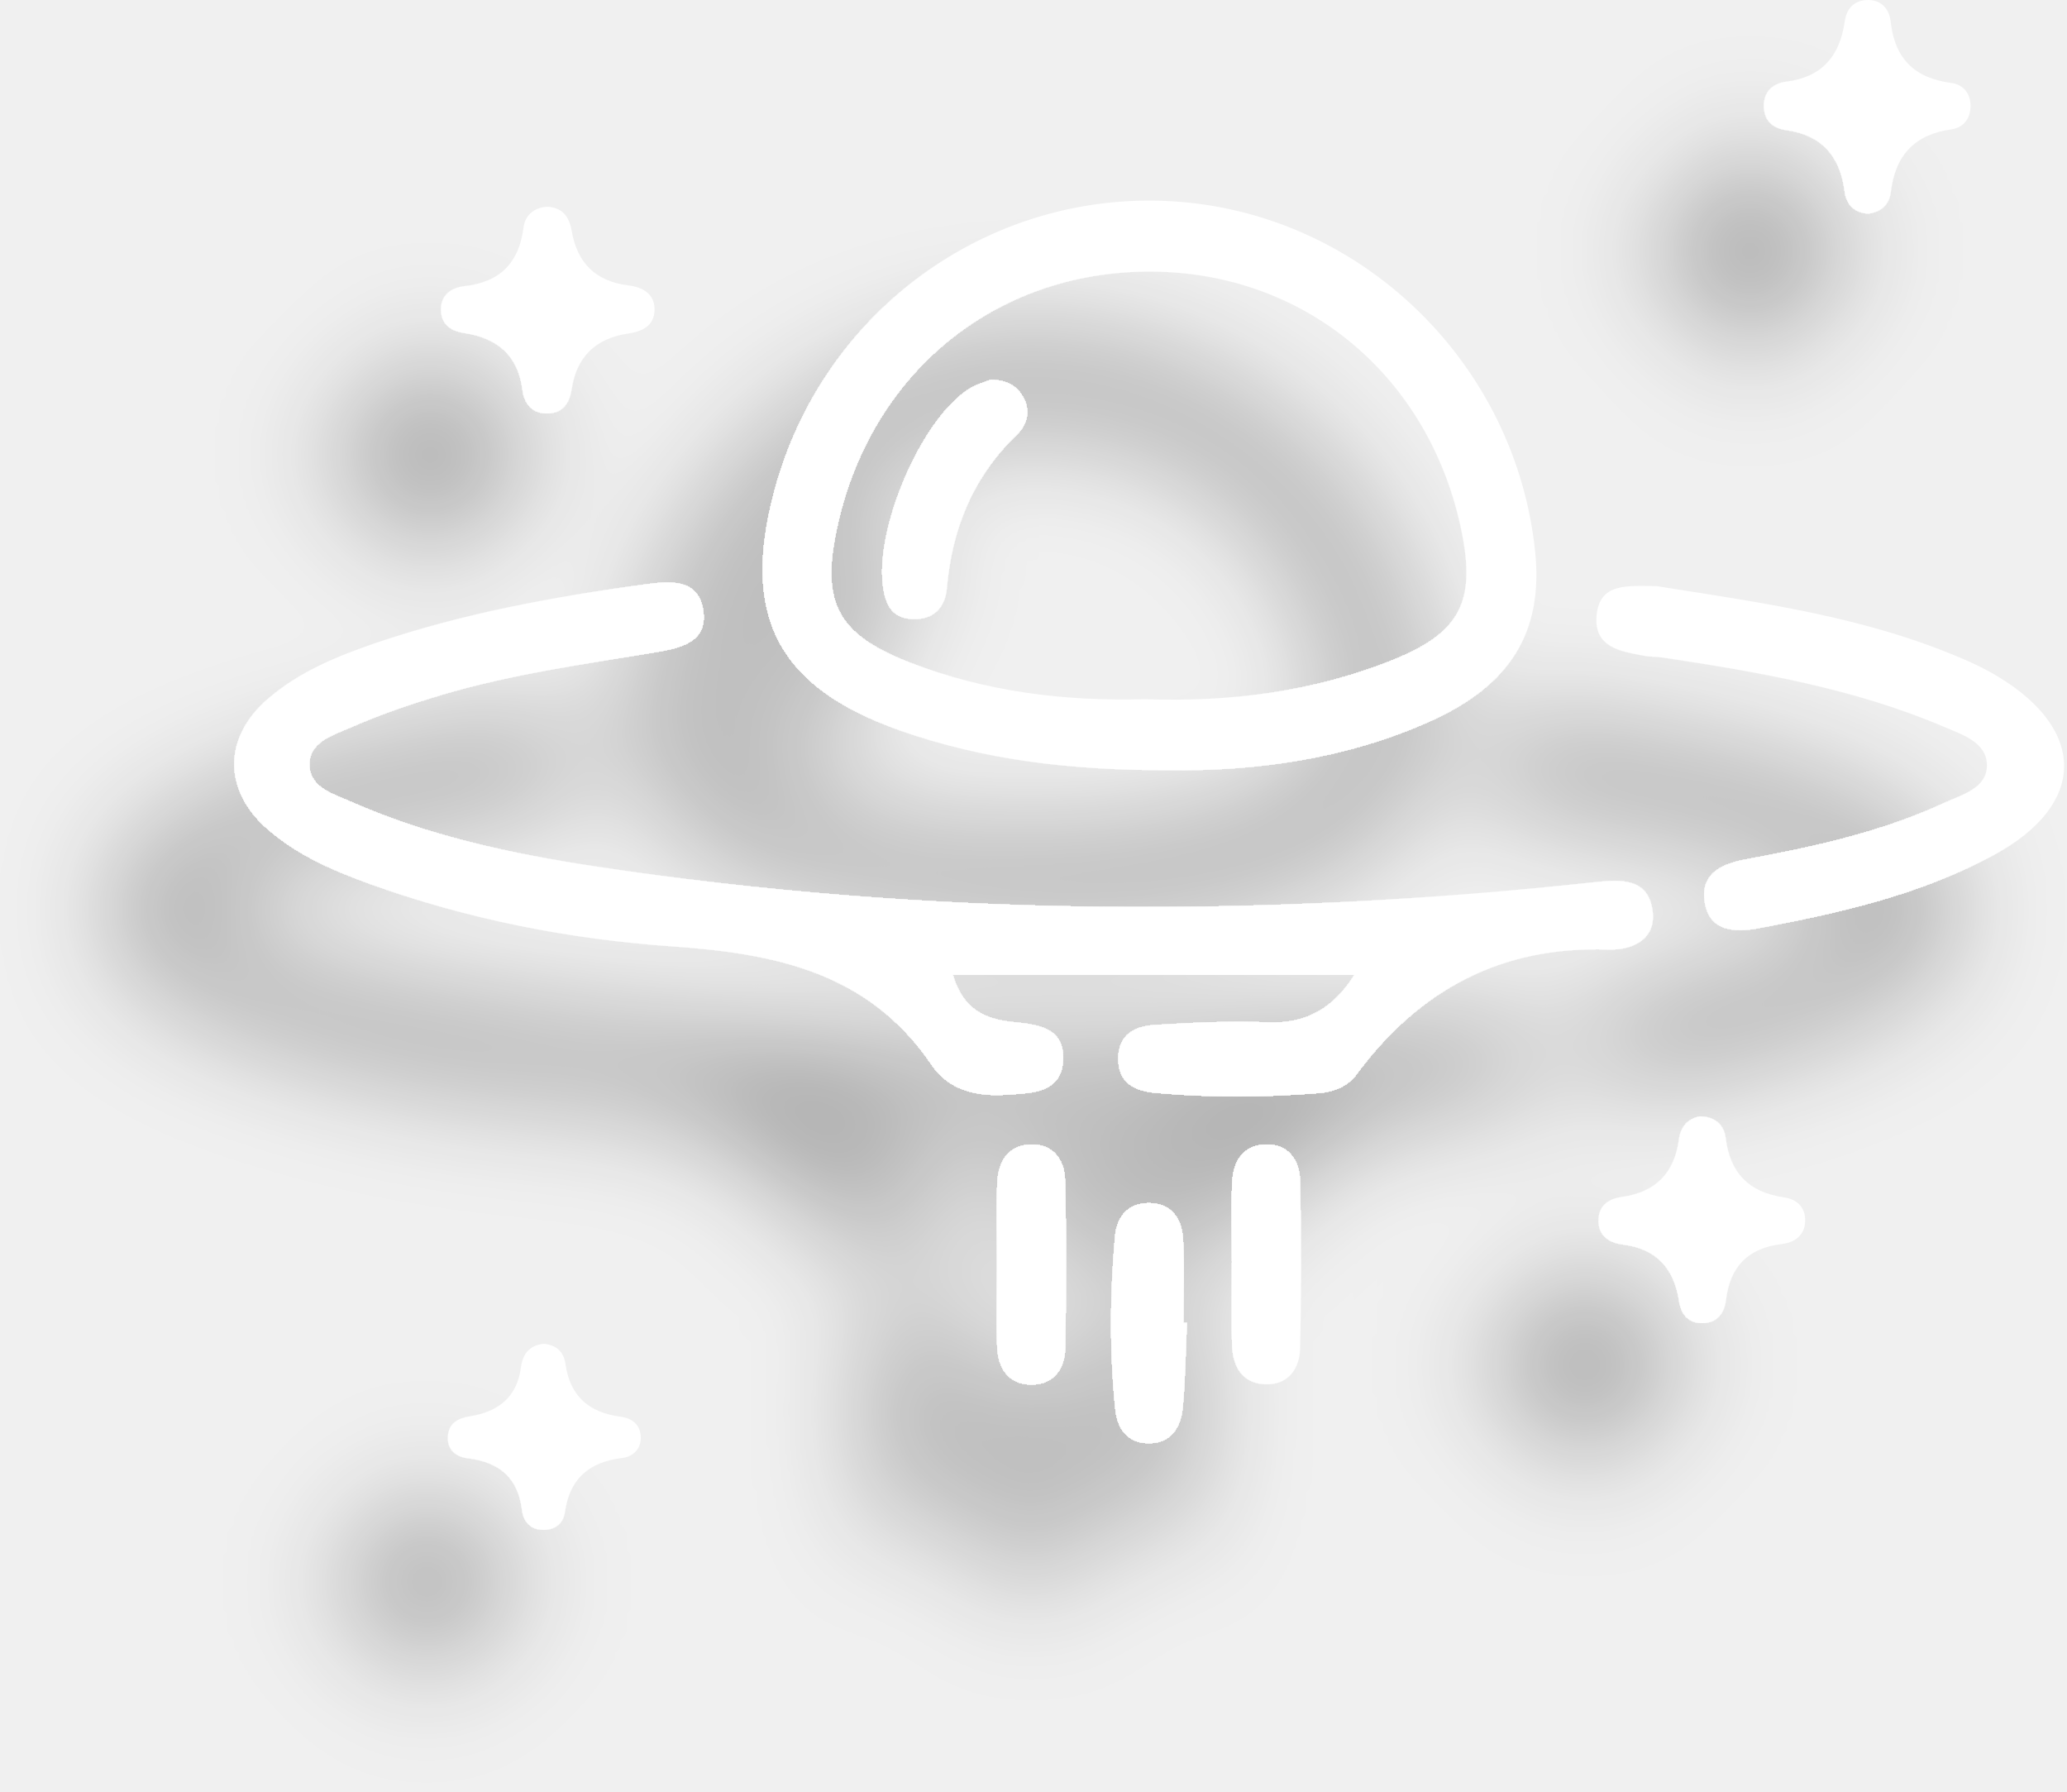
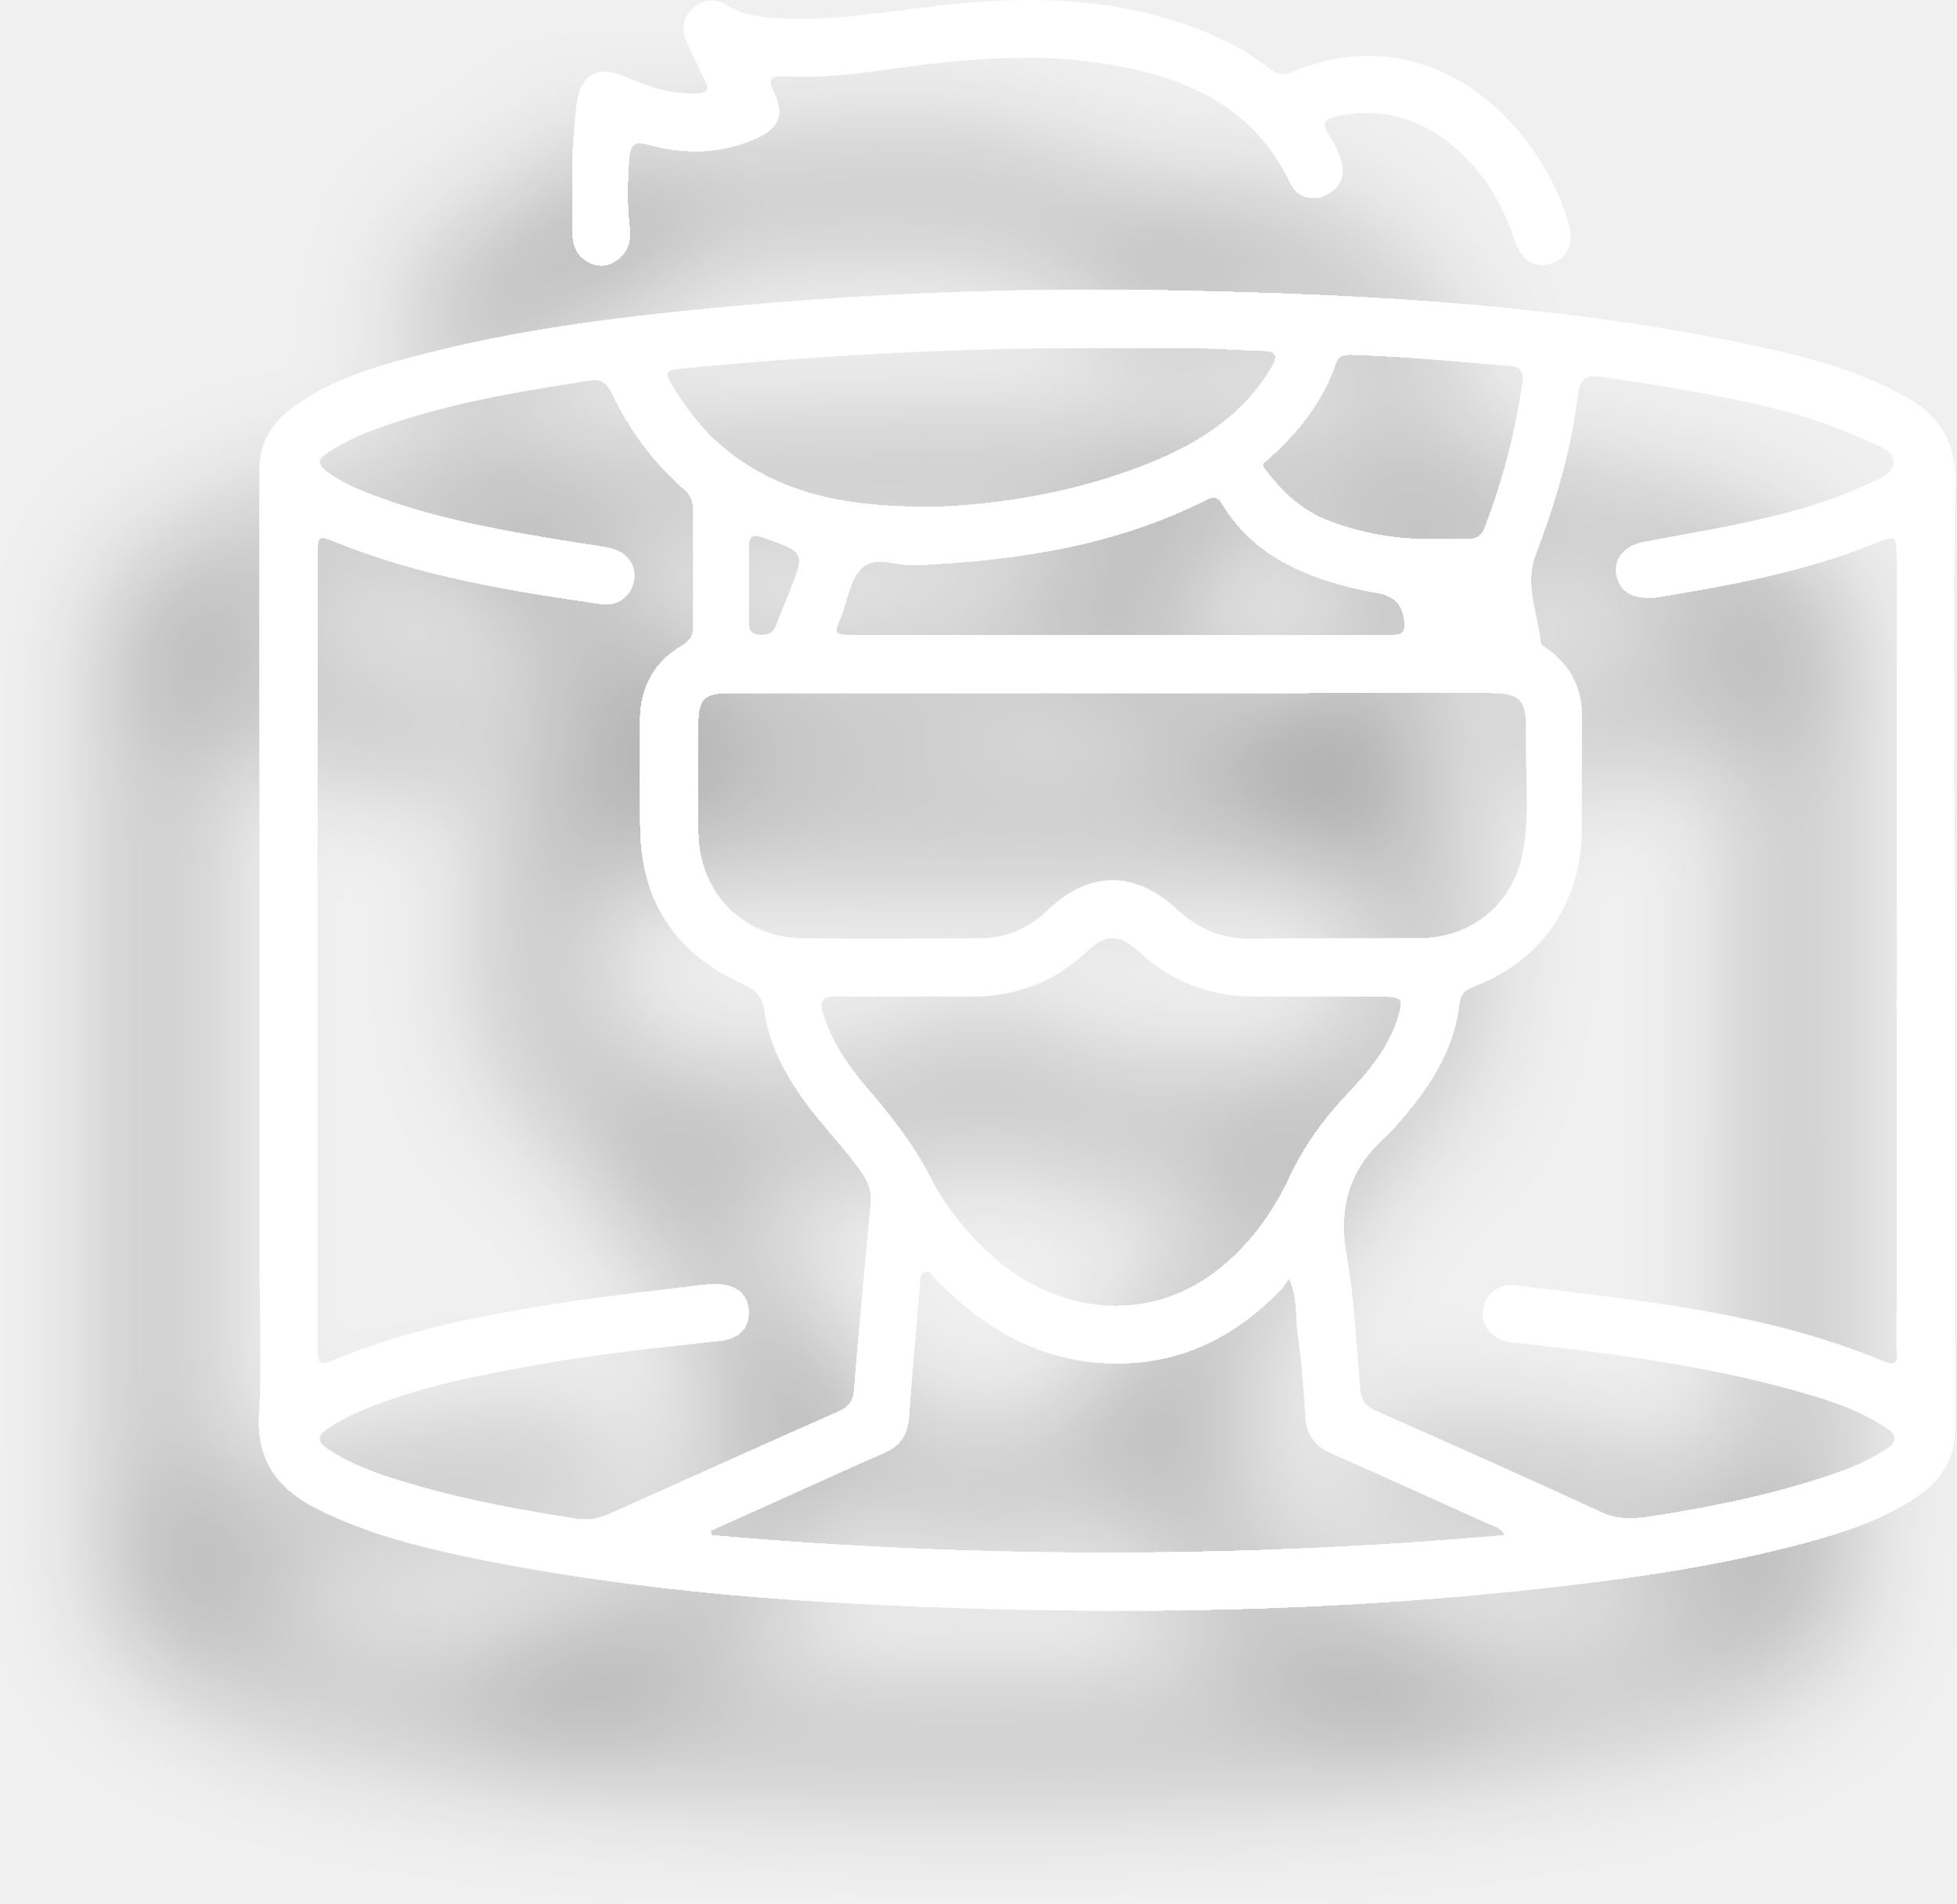
- <svg xmlns="http://www.w3.org/2000/svg" width="300" height="260" viewBox="0 0 300 260" fill="none">
-   <g filter="url(#filter0_d_114_3524)">
-     <path d="M196.573 141.472C186.411 141.472 176.904 141.472 167.397 141.472C157.89 141.472 148.397 141.472 138.289 141.472C139.776 146.451 142.9 147.883 146.964 148.306C150.388 148.661 154.426 149.029 154.303 153.626C154.153 158.618 149.802 158.591 146.187 158.85C141.904 159.15 137.785 158.277 135.261 154.567C126.123 141.104 112.619 138.376 97.547 137.326C82.638 136.289 67.853 133.398 53.667 128.255C48.293 126.305 43.083 124.041 38.759 120.235C32.362 114.588 32.43 106.991 38.868 101.426C43.41 97.484 48.893 95.233 54.499 93.323C67.239 89.013 80.388 86.572 93.687 84.799C97.274 84.321 101.189 83.994 102.007 88.318C102.948 93.296 98.488 94.074 94.942 94.674C84.644 96.392 74.291 97.825 64.252 100.785C59.696 102.135 55.154 103.676 50.817 105.586C48.279 106.704 44.638 107.686 44.924 111.315C45.17 114.37 48.416 115.243 50.858 116.32C62.165 121.326 74.195 123.877 86.308 125.718C134.607 133.057 183.056 133.234 231.559 128.01C235.215 127.614 238.966 127.464 239.784 131.747C240.63 136.18 237.015 137.912 233.387 137.79C217.865 137.271 205.944 143.628 196.846 155.931C195.591 157.622 193.599 158.427 191.485 158.604C183.547 159.259 175.608 159.3 167.684 158.577C164.765 158.304 162.323 157.172 162.309 153.639C162.309 150.107 164.751 148.893 167.67 148.729C173.099 148.415 178.568 148.115 183.997 148.361C189.617 148.579 193.504 146.342 196.573 141.472Z" fill="white" />
-     <path d="M169.607 111.765C155.435 111.778 142.818 110.291 130.706 106.022C112.81 99.693 107.504 89.286 112.442 71.077C119.63 44.602 144.332 27.088 171.353 29.297C198.21 31.507 220.075 53.113 222.816 80.133C223.976 91.632 219.311 99.407 207.499 104.685C195.032 110.251 181.787 111.928 169.607 111.765ZM166.156 101.466C178.541 101.889 190.653 100.416 202.193 95.765C211.918 91.85 214.21 87.308 212.15 77.16C207.567 54.627 189.412 39.459 166.947 39.405C144.305 39.364 126.232 54.19 121.444 76.751C119.153 87.554 121.567 92.109 132.097 96.16C143.05 100.375 154.48 101.78 166.156 101.466Z" fill="white" />
-     <path d="M240.466 85.057C255.225 87.417 270.979 89.449 285.683 95.956C287.129 96.597 288.547 97.32 289.911 98.138C302.924 105.954 302.801 116.757 289.543 123.972C278.849 129.783 267.119 132.443 255.293 134.679C251.815 135.334 247.955 135.239 247.382 130.628C246.891 126.618 250.151 125.309 253.465 124.695C263.286 122.881 273.038 120.767 282.15 116.525C284.701 115.338 288.424 114.424 288.383 111.014C288.342 107.686 284.769 106.595 282.136 105.463C269.097 99.898 255.238 97.511 241.339 95.41C240.439 95.274 239.512 95.328 238.625 95.151C235.229 94.51 231.328 93.964 231.723 89.34C232.132 84.58 236.102 85.003 240.466 85.057Z" fill="white" />
-     <path d="M79.314 30C81.586 30.056 82.619 31.404 82.98 33.524C83.759 38.065 86.343 40.816 91.236 41.419C93.312 41.673 95.057 42.681 94.999 44.99C94.94 47.27 93.293 48.09 91.119 48.41C86.372 49.116 83.642 51.886 82.97 56.465C82.648 58.613 81.566 60.055 79.246 59.998C77.141 59.951 76.059 58.434 75.835 56.597C75.22 51.67 72.316 49.069 67.383 48.325C65.404 48.023 64.04 47.044 64.001 44.971C63.962 42.87 65.443 41.758 67.325 41.541C72.676 40.948 75.337 38.065 75.981 33.015C76.195 31.385 77.316 30.188 79.314 30Z" fill="white" />
-     <path d="M271.137 31C269.242 30.854 267.989 29.804 267.725 27.751C267.065 22.577 264.313 19.581 259.271 18.881C257.302 18.608 256.039 17.49 256.001 15.418C255.954 13.297 257.377 12.082 259.215 11.858C264.351 11.226 267.009 8.239 267.744 3.104C267.998 1.314 269.007 0.137 270.835 0.011C272.946 -0.135 274.199 1.227 274.407 3.114C275.01 8.677 278.026 11.362 283.247 12.043C284.887 12.257 286.046 13.531 285.999 15.457C285.951 17.334 284.896 18.54 283.162 18.783C277.931 19.523 275.057 22.479 274.416 27.917C274.209 29.648 273.021 30.776 271.137 31Z" fill="white" />
-     <path d="M78.942 195C80.746 195.186 81.828 196.152 82.074 197.939C82.699 202.461 85.364 204.976 90.053 205.577C91.909 205.814 93.009 206.89 93 208.677C92.991 210.286 91.865 211.387 90.299 211.573C85.399 212.157 82.664 214.681 81.995 219.398C81.775 220.956 80.719 221.939 79.022 221.998C77.06 222.057 75.969 220.821 75.776 219.178C75.213 214.563 72.618 212.166 67.867 211.607C66.161 211.404 64.885 210.328 65.008 208.431C65.123 206.568 66.416 205.806 68.184 205.526C72.406 204.857 75.054 202.681 75.609 198.404C75.855 196.592 76.761 195.195 78.942 195Z" fill="white" />
-     <path d="M246.711 162C248.984 162.056 250.229 163.29 250.455 165.136C251.087 170.211 253.841 173.007 258.868 173.742C260.81 174.024 262.046 175.164 261.999 177.207C261.942 179.288 260.443 180.305 258.632 180.522C253.69 181.105 251.087 183.789 250.493 188.695C250.276 190.503 249.229 191.981 247.126 192C245.07 192.019 244.004 190.747 243.702 188.817C242.967 184.071 240.448 181.199 235.497 180.587C233.479 180.333 231.876 179.213 232.008 176.896C232.121 174.881 233.498 173.958 235.441 173.685C240.26 173.007 243.014 170.23 243.665 165.427C243.929 163.459 244.985 162.339 246.711 162Z" fill="white" />
-     <path d="M172.266 191.967C172.076 196.032 172.048 200.11 171.666 204.161C171.394 207.094 169.961 209.508 166.592 209.426C163.619 209.372 162.159 207.244 161.886 204.529C161.027 196.182 161.095 187.807 161.832 179.459C162.077 176.731 163.578 174.672 166.551 174.59C169.907 174.494 171.503 176.772 171.694 179.759C171.953 183.81 171.762 187.889 171.762 191.953C171.925 191.967 172.103 191.967 172.266 191.967Z" fill="white" />
-     <path d="M144.7 183.21C144.7 179.377 144.577 175.531 144.741 171.698C144.864 168.725 146.214 166.242 149.474 166.092C152.761 165.928 154.507 168.274 154.575 171.262C154.78 179.391 154.766 187.52 154.603 195.65C154.548 198.651 152.857 200.997 149.57 200.915C146.296 200.833 144.85 198.432 144.727 195.432C144.577 191.34 144.7 187.275 144.7 183.21Z" fill="white" />
-     <path d="M178.8 183.128C178.8 179.295 178.677 175.449 178.841 171.616C178.964 168.629 180.396 166.187 183.642 166.078C186.916 165.969 188.621 168.343 188.689 171.33C188.867 179.445 188.88 187.589 188.689 195.704C188.621 198.691 186.889 201.01 183.601 200.874C180.328 200.737 178.95 198.31 178.828 195.309C178.677 191.271 178.8 187.193 178.8 183.128Z" fill="white" />
-     <path d="M143.855 55.09C146.119 55.2 147.456 55.963 148.356 57.409C149.652 59.469 149.147 61.542 147.619 63.015C141.25 69.153 138.181 76.682 137.417 85.371C137.171 88.153 135.493 89.968 132.425 89.831C129.656 89.709 128.619 87.963 128.21 85.412C126.832 76.969 133.638 60.901 140.649 56.454C141.768 55.745 143.105 55.404 143.855 55.09Z" fill="white" />
+ <svg xmlns="http://www.w3.org/2000/svg" width="257" height="250" viewBox="0 0 257 250" fill="none">
+   <g filter="url(#filter0_d_110_111)">
+     <path d="M34.09 95.748C34.09 84.436 34.113 73.121 34.076 61.809C34.067 58.415 35.464 55.793 38.1 53.776C43.373 49.73 49.645 48.031 55.904 46.439C67.014 43.611 78.349 42.029 89.735 40.849C111.203 38.625 132.751 37.698 154.317 38.152C180.006 38.691 205.653 40.039 230.884 45.479C237.591 46.926 244.2 48.728 250.267 52.099C254.75 54.59 256.956 58.153 256.774 63.532C256.479 72.184 256.694 117.92 256.694 126.582C256.694 127.907 256.732 129.236 256.666 130.561C256.535 133.239 254.951 134.971 252.754 134.925C250.712 134.878 249.155 133.117 249.132 130.542C249.071 123.988 249.104 80.363 249.104 73.814C249.104 70.18 249.104 70.19 245.766 71.515C236.727 75.11 227.229 76.819 217.698 78.411C217.395 78.463 217.077 78.463 216.768 78.472C214.197 78.566 212.599 77.465 212.276 75.382C211.968 73.387 213.328 71.693 215.773 71.21C219.895 70.391 224.05 69.736 228.159 68.86C233.875 67.648 239.554 66.243 244.874 63.738C246.383 63.027 248.627 62.446 248.664 60.672C248.702 58.986 246.467 58.485 245.032 57.816C236.829 53.977 228.009 52.385 219.185 50.845C216.198 50.32 213.183 49.927 210.187 49.45C208.392 49.164 207.448 49.758 207.219 51.706C206.359 59.033 204.218 66.028 201.624 72.91C200.166 76.782 201.928 80.56 202.311 84.376C202.344 84.717 202.933 85.036 203.302 85.307C206.364 87.55 207.789 90.551 207.733 94.357C207.663 99.273 207.738 104.189 207.71 109.105C207.649 118.464 202.526 125.987 193.87 129.395C192.725 129.845 191.813 130.238 191.65 131.704C190.925 138.225 187.368 143.3 183.143 148.015C182.829 148.361 182.53 148.726 182.18 149.035C177.361 153.216 175.669 158.287 176.805 164.696C177.833 170.511 178.132 176.461 178.609 182.36C178.735 183.919 179.333 184.673 180.717 185.286C190.617 189.669 200.507 194.079 210.337 198.606C212.641 199.669 214.833 199.439 217.165 199.074C225.411 197.782 233.562 196.12 241.447 193.33C243.658 192.548 245.78 191.583 247.739 190.282C249.169 189.331 249.169 188.4 247.701 187.445C243.859 184.935 239.536 183.596 235.179 182.407C223.429 179.191 211.379 177.693 199.306 176.33C198.843 176.279 198.366 176.269 197.917 176.166C195.725 175.661 194.468 173.957 194.758 171.934C195.038 169.972 196.842 168.507 198.993 168.769C215.371 170.759 231.837 172.341 247.304 178.746C249.735 179.753 249.071 177.842 249.076 176.831C249.113 163.413 249.094 149.991 249.099 136.573C249.099 133.529 249.038 130.486 249.15 127.448C249.235 125.149 250.749 123.623 252.721 123.539C254.801 123.454 256.386 124.976 256.648 127.354C256.713 127.972 256.69 128.6 256.69 129.227C256.694 131.881 256.694 134.531 256.694 137.186C256.699 154.04 256.69 170.89 256.718 187.744C256.722 191.635 254.871 194.425 251.782 196.504C247.323 199.51 242.284 201.162 237.161 202.543C225.481 205.694 213.538 207.361 201.535 208.667C177.964 211.233 154.313 211.893 130.643 211.28C107.371 210.676 84.15 209.154 61.279 204.393C54.563 202.993 47.944 201.237 41.751 198.152C36.53 195.554 33.651 191.785 34.034 185.549C34.417 179.331 34.118 173.072 34.118 166.831C34.118 166.129 34.09 165.422 34.169 164.729C34.427 162.453 35.927 160.988 37.932 161.002C39.928 161.016 41.414 162.5 41.667 164.766C41.737 165.384 41.709 166.012 41.709 166.639C41.714 169.837 41.709 173.039 41.709 176.237C41.709 179.462 41.695 179.434 44.658 178.24C54.193 174.397 64.219 172.538 74.311 171.007C80.233 170.108 86.192 169.49 92.138 168.75C92.68 168.685 93.222 168.647 93.769 168.638C96.452 168.573 98.111 169.794 98.294 171.962C98.481 174.2 97.233 175.754 94.47 176.059C86.58 176.929 78.686 177.744 70.866 179.139C62.892 180.558 54.927 182.065 47.402 185.226C45.972 185.825 44.579 186.555 43.275 187.393C41.484 188.545 41.494 189.303 43.298 190.46C46.949 192.81 51.066 194.051 55.184 195.221C61.934 197.145 68.833 198.353 75.76 199.449C77.368 199.702 78.826 199.346 80.284 198.69C90.231 194.219 100.182 189.762 110.152 185.343C111.418 184.781 112.054 184.079 112.171 182.585C112.825 174.354 113.573 166.124 114.377 157.907C114.573 155.894 113.583 154.457 112.522 153.029C110.152 149.841 107.333 147.013 105.076 143.722C102.748 140.332 100.939 136.741 100.364 132.635C100.112 130.828 99.191 129.948 97.49 129.175C89.081 125.364 84.43 118.805 84.117 109.465C83.953 104.554 84.098 99.633 84.07 94.722C84.047 90.373 85.818 87.021 89.558 84.806C90.633 84.169 91.077 83.411 91.063 82.18C91.021 77.109 91.03 72.039 91.053 66.964C91.058 65.873 90.736 65.016 89.904 64.291C85.8 60.7 82.612 56.397 80.289 51.472C79.695 50.213 78.821 49.735 77.499 49.941C67.491 51.495 57.498 53.106 48 56.828C46.416 57.451 44.883 58.265 43.424 59.155C41.471 60.349 41.475 61.014 43.429 62.315C44.588 63.087 45.841 63.757 47.126 64.291C56.273 68.074 65.953 69.694 75.638 71.262C77.251 71.524 78.896 71.669 80.462 72.1C82.556 72.676 83.612 74.46 83.215 76.351C82.813 78.247 81.121 79.614 79.055 79.314C67.257 77.62 55.493 75.742 44.336 71.262C41.714 70.209 41.704 70.19 41.704 72.966C41.7 91.693 41.704 147.107 41.7 165.834C41.7 166.77 41.751 167.725 41.587 168.633C41.232 170.618 40.064 171.925 37.97 171.962C35.871 172 34.67 170.731 34.258 168.75C34.085 167.922 34.118 167.042 34.118 166.189C34.109 154.953 34.113 107.031 34.113 95.794C34.109 95.748 34.099 95.748 34.09 95.748ZM146.105 90.986C129.358 90.986 112.615 90.981 95.868 90.991C92.446 90.991 91.694 91.735 91.68 95.078C91.661 99.835 91.628 104.596 91.689 109.353C91.787 117.237 97.597 123.141 105.422 123.22C113.134 123.3 120.841 123.234 128.554 123.239C132.078 123.239 135.06 121.947 137.607 119.526C143.1 114.315 149.008 114.306 154.565 119.433C157.239 121.9 160.333 123.295 164.063 123.262C171.542 123.197 179.015 123.29 186.494 123.215C193.454 123.145 198.843 118.595 200.049 111.689C200.951 106.511 200.315 101.258 200.418 96.043C200.502 91.768 199.656 90.981 195.417 90.977C178.973 90.977 162.539 90.977 146.105 90.986ZM120.449 130.851C116.448 130.851 113.096 130.903 109.75 130.833C108.002 130.795 107.539 131.432 108.058 133.085C109.222 136.811 111.358 139.958 113.854 142.874C117.004 146.549 119.977 150.304 122.211 154.658C124.137 158.408 126.787 161.7 129.914 164.588C138.734 172.735 150.714 173.788 159.599 167.037C163.899 163.769 167.059 159.504 169.335 154.644C171.247 150.566 173.794 147.018 176.879 143.75C179.712 140.753 182.423 137.598 183.638 133.497C184.33 131.17 184.138 130.866 181.759 130.856C176.155 130.833 170.546 130.828 164.942 130.851C159.08 130.875 153.962 129.002 149.62 125.009C146.909 122.513 145.25 122.546 142.581 125.041C139.421 128 135.733 129.864 131.447 130.542C127.577 131.165 123.679 130.669 120.449 130.851ZM197.656 201.579C196.992 200.446 196.155 200.38 195.473 200.071C188.588 196.967 181.717 193.84 174.804 190.802C172.626 189.842 171.584 188.33 171.439 185.961C171.214 182.388 170.967 178.802 170.443 175.263C170.107 172.983 170.499 170.539 169.298 167.856C168.793 168.568 168.601 168.914 168.335 169.195C162.287 175.506 155.019 179.167 146.166 179.022C136.813 178.872 129.33 174.579 122.94 168.039C122.524 167.613 122.174 166.812 121.515 167.004C120.715 167.234 120.86 168.146 120.799 168.811C120.299 174.551 119.771 180.291 119.36 186.04C119.196 188.306 118.247 189.823 116.149 190.736C111.797 192.637 107.478 194.613 103.15 196.56C99.869 198.035 96.592 199.514 93.311 200.989C93.358 201.19 93.404 201.396 93.451 201.598C128.096 204.627 162.75 204.664 197.656 201.579ZM122.996 66.557C130.816 66.281 141.029 64.81 150.76 60.915C157.374 58.265 163.273 54.599 167.017 48.195C167.886 46.706 167.587 46.097 165.853 46.051C162.665 45.971 159.478 45.709 156.29 45.699C145.624 45.667 134.962 45.624 124.296 46.032C112.47 46.486 100.682 47.277 88.913 48.448C87.473 48.593 87.347 49.042 88.006 50.17C90.156 53.836 92.717 57.142 96.148 59.703C103.356 65.082 111.638 66.664 122.996 66.557ZM147.077 83.392C155.953 83.392 164.829 83.392 173.71 83.392C176.748 83.392 179.782 83.392 182.82 83.383C183.741 83.378 184.531 83.28 184.47 82.002C184.349 79.511 183.302 78.266 180.852 77.844C180.161 77.727 179.469 77.61 178.786 77.456C171.373 75.794 164.647 72.999 160.483 66.107C159.767 64.918 159.052 65.288 158.16 65.737C146.199 71.711 133.335 73.612 120.173 74.216C117.873 74.324 115.162 72.999 113.405 74.394C111.615 75.813 111.367 78.668 110.456 80.897C109.446 83.36 109.488 83.388 112.274 83.392C123.875 83.392 135.476 83.388 147.077 83.392ZM188.35 70.798C189.831 70.798 191.308 70.789 192.79 70.803C193.818 70.808 194.552 70.466 194.954 69.413C197.343 63.2 199.016 56.805 199.941 50.213C200.096 49.098 199.871 48.176 198.474 48.059C191.495 47.474 184.526 46.786 177.524 46.57C176.627 46.542 175.776 46.645 175.43 47.661C173.668 52.844 170.359 56.912 166.321 60.47C166.031 60.728 165.545 60.864 166.045 61.538C168.321 64.595 170.976 67.095 174.622 68.462C179.062 70.129 183.629 70.883 188.35 70.798ZM98.35 76.683C98.35 78.242 98.336 79.801 98.354 81.361C98.364 82.203 98.237 83.182 99.457 83.336C100.514 83.467 101.477 83.374 101.935 82.142C102.477 80.682 103.099 79.254 103.673 77.802C105.763 72.507 105.749 72.54 100.453 70.635C98.985 70.106 98.242 70.213 98.336 72.006C98.41 73.565 98.35 75.124 98.35 76.683Z" fill="white" />
+     <path d="M75.204 24.449C75.059 21.012 75.33 17.599 75.671 14.187C76.11 9.8 78.344 8.395 82.317 10.155C85.262 11.462 88.282 12.403 91.563 12.286C92.876 12.239 93.269 11.85 92.624 10.6C91.769 8.938 90.974 7.243 90.198 5.539C89.436 3.868 89.637 2.304 91.035 1.068C92.418 -0.154 93.998 -0.238 95.569 0.736C97.639 2.019 99.948 2.253 102.29 2.393C109.254 2.814 116.083 1.574 122.959 0.773C135.383 -0.678 147.676 -0.453 159.426 4.678C162.011 5.806 164.437 7.206 166.638 8.952C167.583 9.701 168.429 9.978 169.616 9.477C184.12 3.353 196.87 11.209 203.255 22.787C204.424 24.908 205.387 27.131 206.027 29.472C206.724 32.015 205.84 33.906 203.732 34.622C201.704 35.306 199.787 34.224 198.964 31.692C197.254 26.434 194.463 21.944 190.051 18.555C185.723 15.226 180.89 14.111 175.524 15.287C174.019 15.614 173.495 16.125 174.458 17.618C175.169 18.718 175.767 19.95 176.131 21.204C176.702 23.189 175.916 24.739 174.052 25.629C172.327 26.453 170.34 25.891 169.471 24.065C164.362 13.377 154.822 9.786 144.109 8.222C134.378 6.803 124.707 7.955 115.055 9.317C111.124 9.875 107.165 10.207 103.187 10.02C101.486 9.94 100.626 10.085 101.626 12.131C103.038 15.015 102.309 16.794 99.355 18.133C94.76 20.217 89.992 20.324 85.206 18.995C83.514 18.526 82.794 18.803 82.635 20.652C82.369 23.77 82.317 26.869 82.682 29.983C82.897 31.827 82.327 33.386 80.649 34.37C79.377 35.119 78.101 34.978 76.905 34.168C75.704 33.358 75.227 32.146 75.208 30.751C75.18 28.658 75.204 26.551 75.204 24.449Z" fill="white" />
  </g>
  <defs>
-     <filter id="filter0_d_114_3524" x="0" y="0" width="299.579" height="260" filterUnits="userSpaceOnUse" color-interpolation-filters="sRGB">
+     <filter id="filter0_d_110_111" x="0" y="0" width="256.784" height="249.493" filterUnits="userSpaceOnUse" color-interpolation-filters="sRGB">
      <feFlood flood-opacity="0" result="BackgroundImageFix" />
      <feColorMatrix in="SourceAlpha" type="matrix" values="0 0 0 0 0 0 0 0 0 0 0 0 0 0 0 0 0 0 127 0" result="hardAlpha" />
      <feOffset dx="-17" dy="21" />
      <feGaussianBlur stdDeviation="8.5" />
      <feComposite in2="hardAlpha" operator="out" />
      <feColorMatrix type="matrix" values="0 0 0 0 0 0 0 0 0 0 0 0 0 0 0 0 0 0 0.35 0" />
-       <feBlend mode="normal" in2="BackgroundImageFix" result="effect1_dropShadow_114_3524" />
-       <feBlend mode="normal" in="SourceGraphic" in2="effect1_dropShadow_114_3524" result="shape" />
+       <feBlend mode="normal" in2="BackgroundImageFix" result="effect1_dropShadow_110_111" />
+       <feBlend mode="normal" in="SourceGraphic" in2="effect1_dropShadow_110_111" result="shape" />
    </filter>
  </defs>
</svg>
